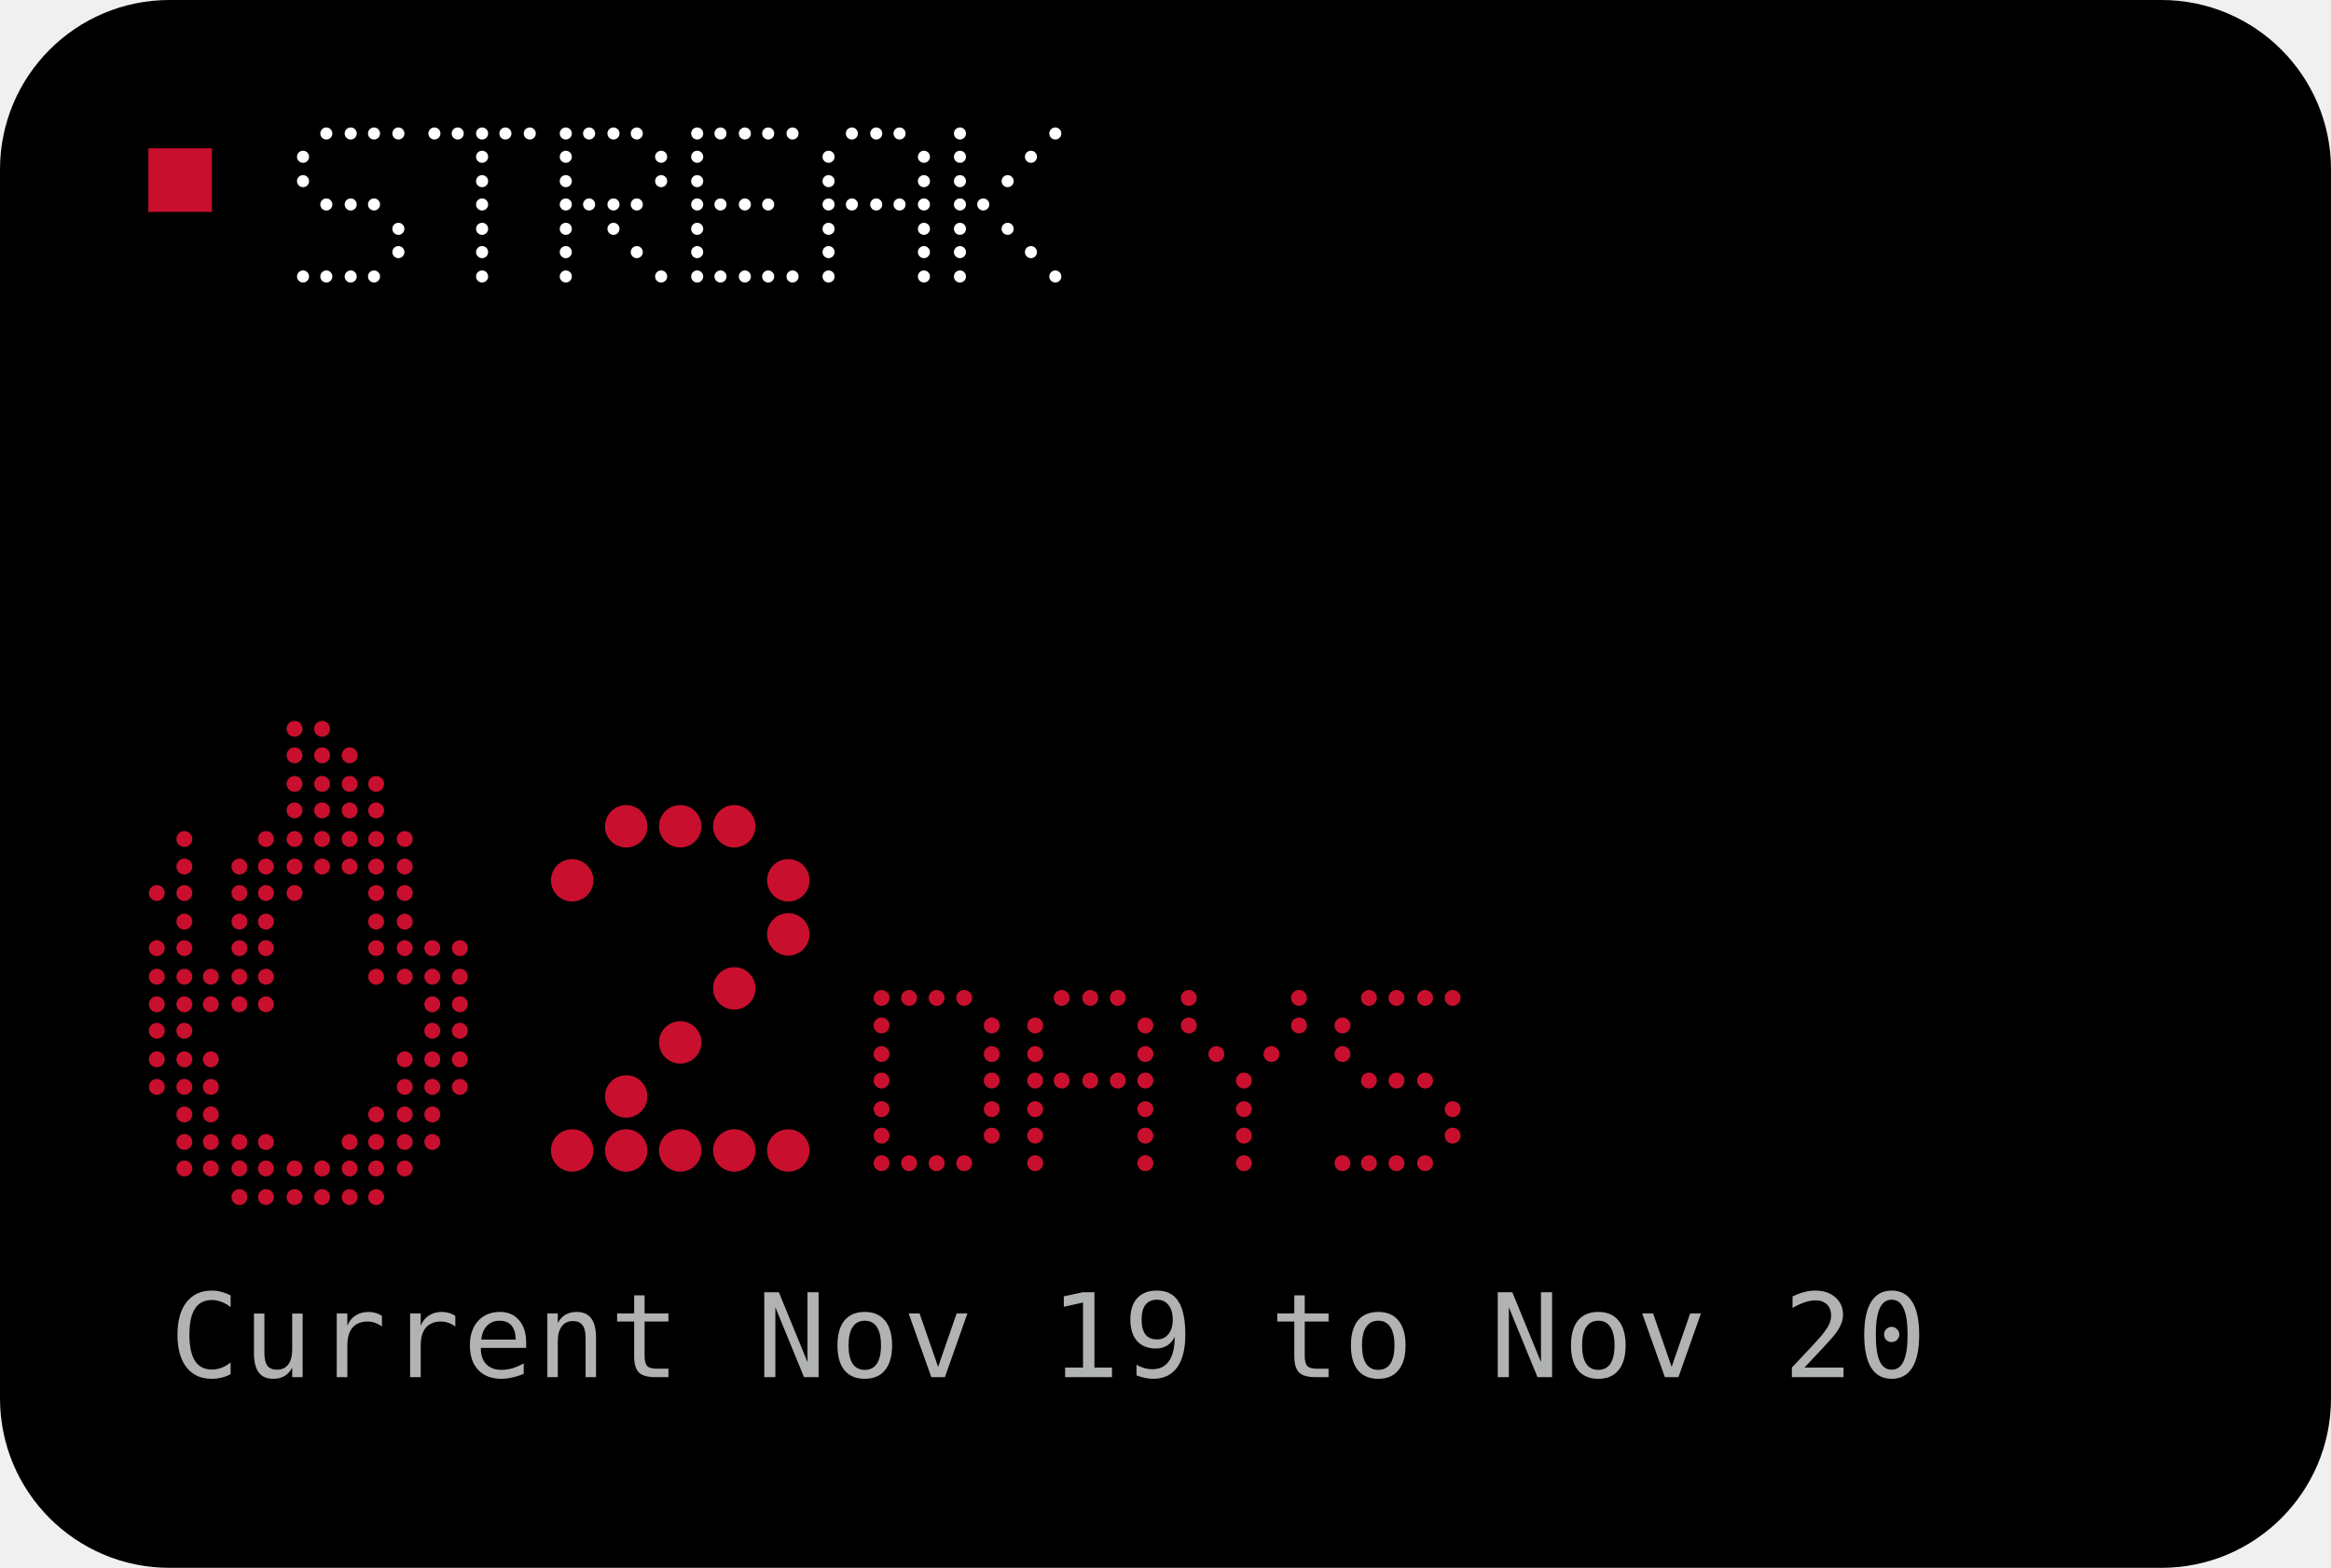
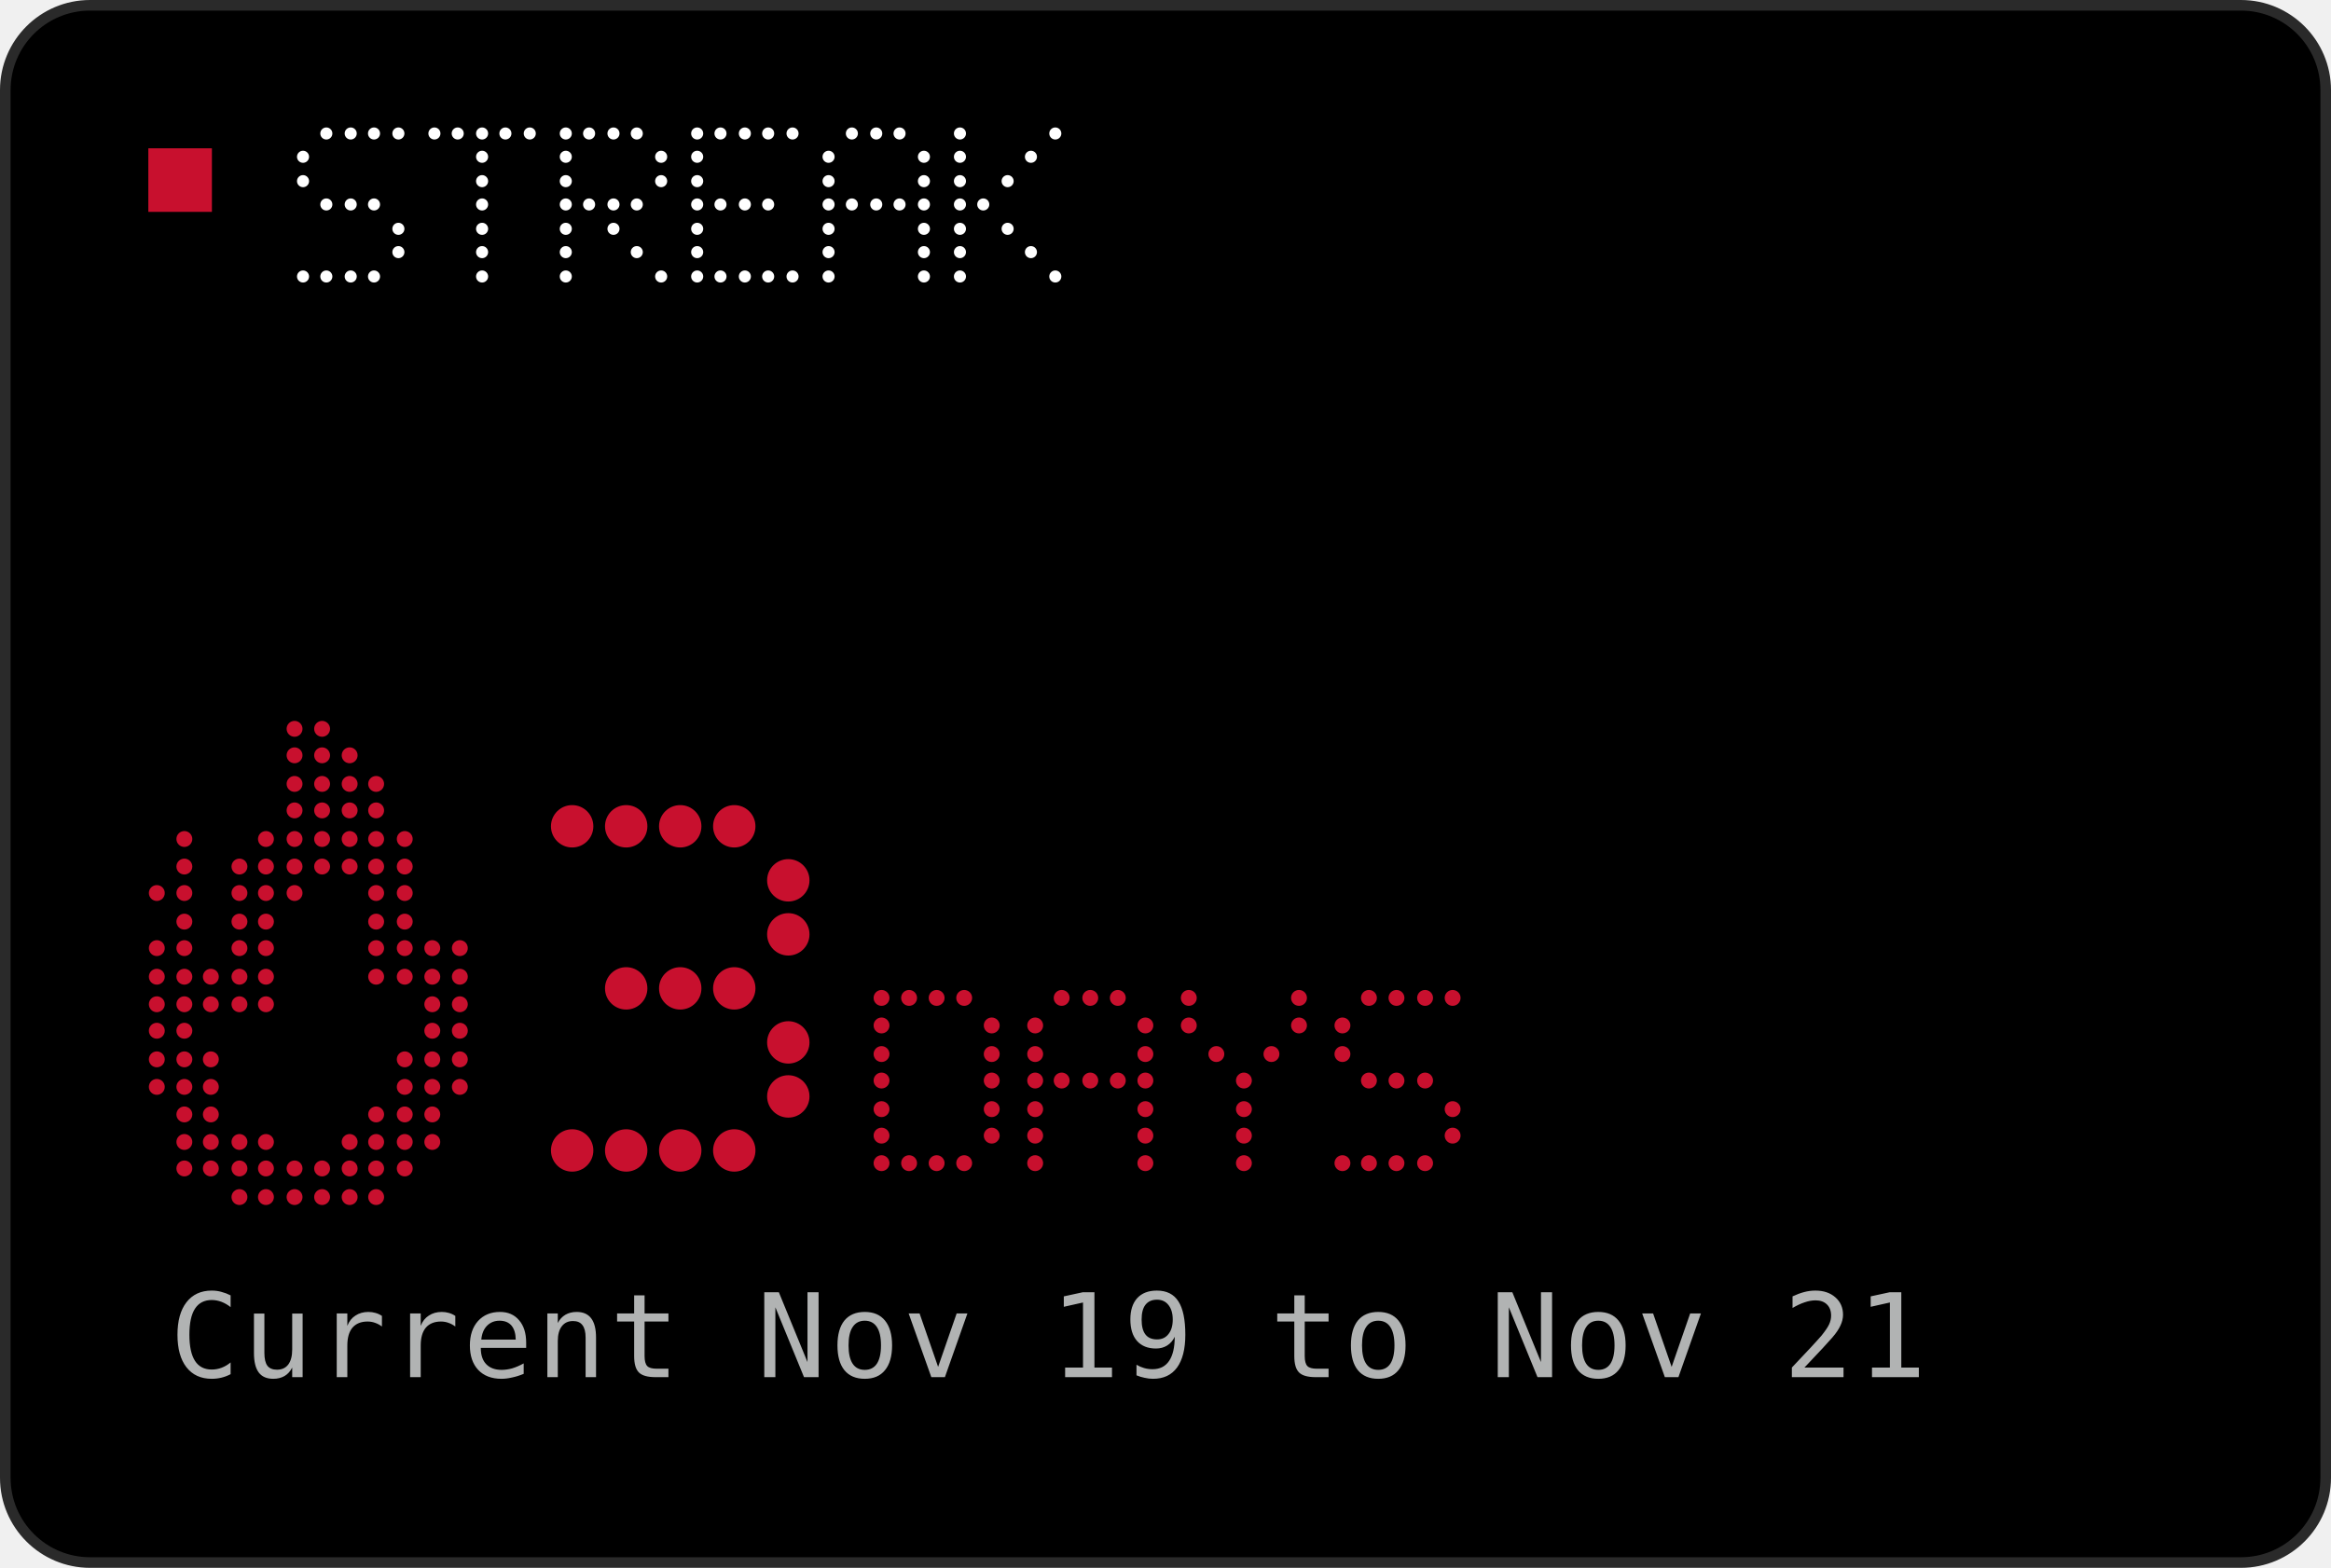
<svg xmlns="http://www.w3.org/2000/svg" width="220" height="148" viewBox="0 0 220 148" role="img">
-   <rect width="220" height="148" rx="16" fill="#000000" />
+   <rect x="0.5" y="0.5" width="219" height="147" rx="8" fill="#000000" stroke="#2A2A2A" />
  <rect x="14" y="14" width="6" height="6" fill="#C8102E" />
  <circle cx="30.8" cy="12.6" r="0.57" fill="#FFFFFF" />
  <circle cx="33.1" cy="12.6" r="0.57" fill="#FFFFFF" />
  <circle cx="35.3" cy="12.6" r="0.57" fill="#FFFFFF" />
  <circle cx="37.6" cy="12.6" r="0.57" fill="#FFFFFF" />
  <circle cx="28.6" cy="14.8" r="0.57" fill="#FFFFFF" />
  <circle cx="28.6" cy="17.1" r="0.57" fill="#FFFFFF" />
  <circle cx="30.8" cy="19.3" r="0.57" fill="#FFFFFF" />
  <circle cx="33.1" cy="19.3" r="0.57" fill="#FFFFFF" />
  <circle cx="35.3" cy="19.3" r="0.57" fill="#FFFFFF" />
  <circle cx="37.6" cy="21.6" r="0.57" fill="#FFFFFF" />
  <circle cx="37.6" cy="23.8" r="0.57" fill="#FFFFFF" />
  <circle cx="28.6" cy="26.1" r="0.57" fill="#FFFFFF" />
  <circle cx="30.8" cy="26.1" r="0.57" fill="#FFFFFF" />
  <circle cx="33.1" cy="26.1" r="0.57" fill="#FFFFFF" />
  <circle cx="35.3" cy="26.1" r="0.57" fill="#FFFFFF" />
  <circle cx="41.0" cy="12.6" r="0.57" fill="#FFFFFF" />
  <circle cx="43.2" cy="12.6" r="0.57" fill="#FFFFFF" />
  <circle cx="45.5" cy="12.6" r="0.57" fill="#FFFFFF" />
  <circle cx="47.7" cy="12.6" r="0.57" fill="#FFFFFF" />
  <circle cx="50.0" cy="12.6" r="0.57" fill="#FFFFFF" />
  <circle cx="45.5" cy="14.8" r="0.57" fill="#FFFFFF" />
  <circle cx="45.5" cy="17.1" r="0.57" fill="#FFFFFF" />
  <circle cx="45.5" cy="19.3" r="0.57" fill="#FFFFFF" />
  <circle cx="45.5" cy="21.6" r="0.57" fill="#FFFFFF" />
  <circle cx="45.5" cy="23.8" r="0.57" fill="#FFFFFF" />
  <circle cx="45.5" cy="26.1" r="0.57" fill="#FFFFFF" />
  <circle cx="53.4" cy="12.6" r="0.57" fill="#FFFFFF" />
  <circle cx="55.6" cy="12.6" r="0.57" fill="#FFFFFF" />
  <circle cx="57.9" cy="12.6" r="0.57" fill="#FFFFFF" />
  <circle cx="60.1" cy="12.6" r="0.57" fill="#FFFFFF" />
  <circle cx="53.4" cy="14.8" r="0.57" fill="#FFFFFF" />
  <circle cx="62.4" cy="14.8" r="0.57" fill="#FFFFFF" />
  <circle cx="53.4" cy="17.1" r="0.57" fill="#FFFFFF" />
  <circle cx="62.4" cy="17.1" r="0.57" fill="#FFFFFF" />
  <circle cx="53.4" cy="19.3" r="0.57" fill="#FFFFFF" />
  <circle cx="55.6" cy="19.3" r="0.57" fill="#FFFFFF" />
  <circle cx="57.9" cy="19.3" r="0.57" fill="#FFFFFF" />
  <circle cx="60.1" cy="19.3" r="0.57" fill="#FFFFFF" />
  <circle cx="53.4" cy="21.6" r="0.57" fill="#FFFFFF" />
  <circle cx="57.9" cy="21.6" r="0.57" fill="#FFFFFF" />
  <circle cx="53.4" cy="23.8" r="0.57" fill="#FFFFFF" />
  <circle cx="60.1" cy="23.8" r="0.57" fill="#FFFFFF" />
  <circle cx="53.4" cy="26.1" r="0.57" fill="#FFFFFF" />
  <circle cx="62.4" cy="26.1" r="0.57" fill="#FFFFFF" />
  <circle cx="65.8" cy="12.6" r="0.57" fill="#FFFFFF" />
  <circle cx="68.0" cy="12.6" r="0.57" fill="#FFFFFF" />
  <circle cx="70.3" cy="12.6" r="0.57" fill="#FFFFFF" />
  <circle cx="72.5" cy="12.6" r="0.57" fill="#FFFFFF" />
  <circle cx="74.8" cy="12.6" r="0.57" fill="#FFFFFF" />
  <circle cx="65.8" cy="14.8" r="0.57" fill="#FFFFFF" />
  <circle cx="65.8" cy="17.1" r="0.57" fill="#FFFFFF" />
  <circle cx="65.8" cy="19.3" r="0.57" fill="#FFFFFF" />
  <circle cx="68.0" cy="19.3" r="0.57" fill="#FFFFFF" />
  <circle cx="70.3" cy="19.3" r="0.57" fill="#FFFFFF" />
  <circle cx="72.5" cy="19.3" r="0.57" fill="#FFFFFF" />
  <circle cx="65.8" cy="21.6" r="0.57" fill="#FFFFFF" />
  <circle cx="65.8" cy="23.8" r="0.57" fill="#FFFFFF" />
  <circle cx="65.8" cy="26.1" r="0.57" fill="#FFFFFF" />
  <circle cx="68.0" cy="26.1" r="0.57" fill="#FFFFFF" />
  <circle cx="70.3" cy="26.1" r="0.57" fill="#FFFFFF" />
  <circle cx="72.5" cy="26.1" r="0.57" fill="#FFFFFF" />
  <circle cx="74.8" cy="26.1" r="0.57" fill="#FFFFFF" />
  <circle cx="80.4" cy="12.6" r="0.57" fill="#FFFFFF" />
  <circle cx="82.7" cy="12.6" r="0.57" fill="#FFFFFF" />
  <circle cx="84.9" cy="12.6" r="0.57" fill="#FFFFFF" />
  <circle cx="78.2" cy="14.8" r="0.57" fill="#FFFFFF" />
  <circle cx="87.2" cy="14.8" r="0.57" fill="#FFFFFF" />
  <circle cx="78.2" cy="17.1" r="0.57" fill="#FFFFFF" />
  <circle cx="87.2" cy="17.1" r="0.57" fill="#FFFFFF" />
  <circle cx="78.2" cy="19.3" r="0.57" fill="#FFFFFF" />
  <circle cx="80.4" cy="19.3" r="0.57" fill="#FFFFFF" />
  <circle cx="82.7" cy="19.3" r="0.57" fill="#FFFFFF" />
  <circle cx="84.9" cy="19.3" r="0.57" fill="#FFFFFF" />
  <circle cx="87.2" cy="19.3" r="0.57" fill="#FFFFFF" />
  <circle cx="78.2" cy="21.6" r="0.57" fill="#FFFFFF" />
  <circle cx="87.2" cy="21.6" r="0.57" fill="#FFFFFF" />
  <circle cx="78.2" cy="23.8" r="0.57" fill="#FFFFFF" />
  <circle cx="87.2" cy="23.8" r="0.57" fill="#FFFFFF" />
  <circle cx="78.2" cy="26.1" r="0.57" fill="#FFFFFF" />
  <circle cx="87.2" cy="26.1" r="0.57" fill="#FFFFFF" />
  <circle cx="90.6" cy="12.6" r="0.57" fill="#FFFFFF" />
  <circle cx="99.6" cy="12.6" r="0.57" fill="#FFFFFF" />
  <circle cx="90.6" cy="14.8" r="0.57" fill="#FFFFFF" />
  <circle cx="97.3" cy="14.8" r="0.57" fill="#FFFFFF" />
  <circle cx="90.6" cy="17.1" r="0.57" fill="#FFFFFF" />
  <circle cx="95.1" cy="17.1" r="0.57" fill="#FFFFFF" />
  <circle cx="90.6" cy="19.3" r="0.57" fill="#FFFFFF" />
  <circle cx="92.8" cy="19.3" r="0.57" fill="#FFFFFF" />
  <circle cx="90.6" cy="21.6" r="0.57" fill="#FFFFFF" />
  <circle cx="95.1" cy="21.6" r="0.57" fill="#FFFFFF" />
  <circle cx="90.6" cy="23.8" r="0.57" fill="#FFFFFF" />
  <circle cx="97.3" cy="23.8" r="0.57" fill="#FFFFFF" />
  <circle cx="90.6" cy="26.1" r="0.57" fill="#FFFFFF" />
  <circle cx="99.6" cy="26.1" r="0.57" fill="#FFFFFF" />
  <circle cx="27.8" cy="68.8" r="0.75" fill="#C8102E" />
  <circle cx="30.4" cy="68.8" r="0.75" fill="#C8102E" />
  <circle cx="27.8" cy="71.3" r="0.75" fill="#C8102E" />
  <circle cx="30.4" cy="71.3" r="0.75" fill="#C8102E" />
  <circle cx="33.0" cy="71.3" r="0.75" fill="#C8102E" />
  <circle cx="27.8" cy="74.0" r="0.75" fill="#C8102E" />
  <circle cx="30.4" cy="74.0" r="0.75" fill="#C8102E" />
  <circle cx="33.0" cy="74.0" r="0.75" fill="#C8102E" />
  <circle cx="35.5" cy="74.0" r="0.75" fill="#C8102E" />
  <circle cx="27.8" cy="76.5" r="0.75" fill="#C8102E" />
  <circle cx="30.4" cy="76.5" r="0.75" fill="#C8102E" />
  <circle cx="33.0" cy="76.5" r="0.75" fill="#C8102E" />
  <circle cx="35.5" cy="76.5" r="0.75" fill="#C8102E" />
  <circle cx="17.4" cy="79.2" r="0.75" fill="#C8102E" />
  <circle cx="25.1" cy="79.2" r="0.75" fill="#C8102E" />
  <circle cx="27.8" cy="79.2" r="0.75" fill="#C8102E" />
  <circle cx="30.4" cy="79.2" r="0.75" fill="#C8102E" />
  <circle cx="33.0" cy="79.2" r="0.75" fill="#C8102E" />
  <circle cx="35.5" cy="79.2" r="0.75" fill="#C8102E" />
  <circle cx="38.2" cy="79.2" r="0.75" fill="#C8102E" />
  <circle cx="17.4" cy="81.8" r="0.75" fill="#C8102E" />
  <circle cx="22.6" cy="81.8" r="0.75" fill="#C8102E" />
  <circle cx="25.1" cy="81.8" r="0.75" fill="#C8102E" />
  <circle cx="27.8" cy="81.8" r="0.75" fill="#C8102E" />
  <circle cx="30.4" cy="81.8" r="0.75" fill="#C8102E" />
  <circle cx="33.0" cy="81.8" r="0.75" fill="#C8102E" />
  <circle cx="35.5" cy="81.8" r="0.75" fill="#C8102E" />
  <circle cx="38.2" cy="81.8" r="0.75" fill="#C8102E" />
  <circle cx="14.8" cy="84.3" r="0.75" fill="#C8102E" />
  <circle cx="17.4" cy="84.3" r="0.75" fill="#C8102E" />
  <circle cx="22.6" cy="84.3" r="0.75" fill="#C8102E" />
  <circle cx="25.1" cy="84.3" r="0.75" fill="#C8102E" />
  <circle cx="27.8" cy="84.3" r="0.75" fill="#C8102E" />
  <circle cx="35.5" cy="84.3" r="0.75" fill="#C8102E" />
  <circle cx="38.2" cy="84.3" r="0.75" fill="#C8102E" />
  <circle cx="17.4" cy="87.0" r="0.75" fill="#C8102E" />
  <circle cx="22.6" cy="87.0" r="0.75" fill="#C8102E" />
  <circle cx="25.1" cy="87.0" r="0.75" fill="#C8102E" />
  <circle cx="35.5" cy="87.0" r="0.75" fill="#C8102E" />
  <circle cx="38.2" cy="87.0" r="0.75" fill="#C8102E" />
  <circle cx="14.8" cy="89.5" r="0.75" fill="#C8102E" />
  <circle cx="17.4" cy="89.5" r="0.75" fill="#C8102E" />
  <circle cx="22.6" cy="89.5" r="0.75" fill="#C8102E" />
  <circle cx="25.1" cy="89.5" r="0.75" fill="#C8102E" />
  <circle cx="35.5" cy="89.5" r="0.75" fill="#C8102E" />
  <circle cx="38.2" cy="89.5" r="0.75" fill="#C8102E" />
  <circle cx="40.8" cy="89.5" r="0.75" fill="#C8102E" />
  <circle cx="43.4" cy="89.5" r="0.75" fill="#C8102E" />
  <circle cx="14.8" cy="92.2" r="0.75" fill="#C8102E" />
  <circle cx="17.4" cy="92.2" r="0.75" fill="#C8102E" />
  <circle cx="19.9" cy="92.2" r="0.75" fill="#C8102E" />
  <circle cx="22.6" cy="92.2" r="0.75" fill="#C8102E" />
  <circle cx="25.1" cy="92.2" r="0.75" fill="#C8102E" />
  <circle cx="35.5" cy="92.2" r="0.75" fill="#C8102E" />
  <circle cx="38.2" cy="92.2" r="0.75" fill="#C8102E" />
  <circle cx="40.8" cy="92.2" r="0.75" fill="#C8102E" />
  <circle cx="43.4" cy="92.2" r="0.75" fill="#C8102E" />
  <circle cx="14.8" cy="94.8" r="0.75" fill="#C8102E" />
  <circle cx="17.4" cy="94.8" r="0.75" fill="#C8102E" />
  <circle cx="19.9" cy="94.8" r="0.75" fill="#C8102E" />
  <circle cx="22.6" cy="94.8" r="0.75" fill="#C8102E" />
  <circle cx="25.1" cy="94.8" r="0.75" fill="#C8102E" />
  <circle cx="40.8" cy="94.8" r="0.75" fill="#C8102E" />
  <circle cx="43.4" cy="94.8" r="0.75" fill="#C8102E" />
  <circle cx="14.8" cy="97.3" r="0.75" fill="#C8102E" />
  <circle cx="17.4" cy="97.3" r="0.75" fill="#C8102E" />
  <circle cx="40.8" cy="97.3" r="0.75" fill="#C8102E" />
  <circle cx="43.4" cy="97.3" r="0.75" fill="#C8102E" />
  <circle cx="14.8" cy="100.0" r="0.75" fill="#C8102E" />
  <circle cx="17.4" cy="100.0" r="0.75" fill="#C8102E" />
  <circle cx="19.9" cy="100.0" r="0.75" fill="#C8102E" />
  <circle cx="38.2" cy="100.0" r="0.75" fill="#C8102E" />
  <circle cx="40.8" cy="100.0" r="0.75" fill="#C8102E" />
  <circle cx="43.4" cy="100.0" r="0.75" fill="#C8102E" />
  <circle cx="14.8" cy="102.6" r="0.75" fill="#C8102E" />
  <circle cx="17.4" cy="102.6" r="0.75" fill="#C8102E" />
  <circle cx="19.9" cy="102.6" r="0.75" fill="#C8102E" />
  <circle cx="38.2" cy="102.6" r="0.75" fill="#C8102E" />
  <circle cx="40.8" cy="102.6" r="0.75" fill="#C8102E" />
  <circle cx="43.4" cy="102.6" r="0.75" fill="#C8102E" />
  <circle cx="17.4" cy="105.2" r="0.75" fill="#C8102E" />
  <circle cx="19.9" cy="105.2" r="0.75" fill="#C8102E" />
  <circle cx="35.5" cy="105.2" r="0.75" fill="#C8102E" />
  <circle cx="38.2" cy="105.2" r="0.75" fill="#C8102E" />
  <circle cx="40.8" cy="105.2" r="0.75" fill="#C8102E" />
  <circle cx="17.4" cy="107.8" r="0.75" fill="#C8102E" />
  <circle cx="19.9" cy="107.8" r="0.75" fill="#C8102E" />
  <circle cx="22.6" cy="107.8" r="0.75" fill="#C8102E" />
  <circle cx="25.1" cy="107.8" r="0.75" fill="#C8102E" />
  <circle cx="33.0" cy="107.8" r="0.75" fill="#C8102E" />
  <circle cx="35.5" cy="107.8" r="0.75" fill="#C8102E" />
  <circle cx="38.2" cy="107.8" r="0.75" fill="#C8102E" />
  <circle cx="40.8" cy="107.8" r="0.75" fill="#C8102E" />
  <circle cx="17.4" cy="110.3" r="0.75" fill="#C8102E" />
  <circle cx="19.9" cy="110.3" r="0.75" fill="#C8102E" />
  <circle cx="22.6" cy="110.3" r="0.75" fill="#C8102E" />
  <circle cx="25.1" cy="110.3" r="0.75" fill="#C8102E" />
  <circle cx="27.8" cy="110.3" r="0.75" fill="#C8102E" />
  <circle cx="30.4" cy="110.3" r="0.75" fill="#C8102E" />
  <circle cx="33.0" cy="110.3" r="0.75" fill="#C8102E" />
  <circle cx="35.5" cy="110.3" r="0.75" fill="#C8102E" />
  <circle cx="38.2" cy="110.3" r="0.75" fill="#C8102E" />
  <circle cx="22.6" cy="113.0" r="0.75" fill="#C8102E" />
  <circle cx="25.1" cy="113.0" r="0.75" fill="#C8102E" />
  <circle cx="27.8" cy="113.0" r="0.75" fill="#C8102E" />
  <circle cx="30.4" cy="113.0" r="0.75" fill="#C8102E" />
  <circle cx="33.0" cy="113.0" r="0.75" fill="#C8102E" />
  <circle cx="35.5" cy="113.0" r="0.75" fill="#C8102E" />
+   <circle cx="54.0" cy="78.0" r="2.00" fill="#C8102E" />
  <circle cx="59.1" cy="78.0" r="2.00" fill="#C8102E" />
  <circle cx="64.2" cy="78.0" r="2.00" fill="#C8102E" />
  <circle cx="69.3" cy="78.0" r="2.00" fill="#C8102E" />
-   <circle cx="54.0" cy="83.1" r="2.00" fill="#C8102E" />
  <circle cx="74.4" cy="83.1" r="2.00" fill="#C8102E" />
  <circle cx="74.4" cy="88.2" r="2.00" fill="#C8102E" />
+   <circle cx="59.1" cy="93.3" r="2.00" fill="#C8102E" />
+   <circle cx="64.2" cy="93.3" r="2.00" fill="#C8102E" />
  <circle cx="69.3" cy="93.3" r="2.00" fill="#C8102E" />
-   <circle cx="64.2" cy="98.4" r="2.00" fill="#C8102E" />
-   <circle cx="59.1" cy="103.5" r="2.00" fill="#C8102E" />
+   <circle cx="74.4" cy="98.4" r="2.00" fill="#C8102E" />
+   <circle cx="74.4" cy="103.5" r="2.00" fill="#C8102E" />
  <circle cx="54.0" cy="108.6" r="2.00" fill="#C8102E" />
  <circle cx="59.1" cy="108.6" r="2.00" fill="#C8102E" />
  <circle cx="64.2" cy="108.6" r="2.00" fill="#C8102E" />
  <circle cx="69.3" cy="108.6" r="2.00" fill="#C8102E" />
-   <circle cx="74.4" cy="108.6" r="2.00" fill="#C8102E" />
  <circle cx="83.2" cy="94.2" r="0.75" fill="#C8102E" />
  <circle cx="85.8" cy="94.2" r="0.75" fill="#C8102E" />
  <circle cx="88.4" cy="94.2" r="0.75" fill="#C8102E" />
  <circle cx="91.0" cy="94.2" r="0.75" fill="#C8102E" />
  <circle cx="83.2" cy="96.8" r="0.75" fill="#C8102E" />
  <circle cx="93.6" cy="96.8" r="0.75" fill="#C8102E" />
  <circle cx="83.2" cy="99.5" r="0.75" fill="#C8102E" />
  <circle cx="93.6" cy="99.5" r="0.75" fill="#C8102E" />
  <circle cx="83.2" cy="102.0" r="0.75" fill="#C8102E" />
  <circle cx="93.6" cy="102.0" r="0.75" fill="#C8102E" />
  <circle cx="83.2" cy="104.7" r="0.75" fill="#C8102E" />
  <circle cx="93.6" cy="104.7" r="0.75" fill="#C8102E" />
  <circle cx="83.2" cy="107.2" r="0.75" fill="#C8102E" />
  <circle cx="93.6" cy="107.2" r="0.75" fill="#C8102E" />
  <circle cx="83.2" cy="109.8" r="0.75" fill="#C8102E" />
  <circle cx="85.8" cy="109.8" r="0.75" fill="#C8102E" />
  <circle cx="88.4" cy="109.8" r="0.75" fill="#C8102E" />
  <circle cx="91.0" cy="109.8" r="0.75" fill="#C8102E" />
  <circle cx="100.2" cy="94.2" r="0.75" fill="#C8102E" />
  <circle cx="102.9" cy="94.2" r="0.75" fill="#C8102E" />
  <circle cx="105.5" cy="94.2" r="0.75" fill="#C8102E" />
  <circle cx="97.7" cy="96.8" r="0.75" fill="#C8102E" />
  <circle cx="108.1" cy="96.8" r="0.75" fill="#C8102E" />
  <circle cx="97.7" cy="99.5" r="0.75" fill="#C8102E" />
  <circle cx="108.1" cy="99.5" r="0.75" fill="#C8102E" />
  <circle cx="97.7" cy="102.0" r="0.75" fill="#C8102E" />
  <circle cx="100.2" cy="102.0" r="0.75" fill="#C8102E" />
  <circle cx="102.9" cy="102.0" r="0.75" fill="#C8102E" />
  <circle cx="105.5" cy="102.0" r="0.75" fill="#C8102E" />
  <circle cx="108.1" cy="102.0" r="0.75" fill="#C8102E" />
  <circle cx="97.7" cy="104.7" r="0.75" fill="#C8102E" />
  <circle cx="108.1" cy="104.7" r="0.75" fill="#C8102E" />
  <circle cx="97.7" cy="107.2" r="0.75" fill="#C8102E" />
  <circle cx="108.1" cy="107.2" r="0.75" fill="#C8102E" />
  <circle cx="97.7" cy="109.8" r="0.75" fill="#C8102E" />
  <circle cx="108.1" cy="109.8" r="0.75" fill="#C8102E" />
  <circle cx="112.2" cy="94.2" r="0.75" fill="#C8102E" />
  <circle cx="122.6" cy="94.2" r="0.75" fill="#C8102E" />
  <circle cx="112.2" cy="96.8" r="0.75" fill="#C8102E" />
  <circle cx="122.6" cy="96.8" r="0.75" fill="#C8102E" />
  <circle cx="114.8" cy="99.5" r="0.75" fill="#C8102E" />
  <circle cx="120.0" cy="99.5" r="0.75" fill="#C8102E" />
  <circle cx="117.4" cy="102.0" r="0.75" fill="#C8102E" />
  <circle cx="117.4" cy="104.7" r="0.75" fill="#C8102E" />
  <circle cx="117.4" cy="107.2" r="0.75" fill="#C8102E" />
  <circle cx="117.4" cy="109.8" r="0.75" fill="#C8102E" />
  <circle cx="129.2" cy="94.2" r="0.75" fill="#C8102E" />
  <circle cx="131.8" cy="94.2" r="0.75" fill="#C8102E" />
  <circle cx="134.5" cy="94.2" r="0.75" fill="#C8102E" />
  <circle cx="137.1" cy="94.2" r="0.75" fill="#C8102E" />
  <circle cx="126.7" cy="96.8" r="0.75" fill="#C8102E" />
  <circle cx="126.7" cy="99.5" r="0.75" fill="#C8102E" />
  <circle cx="129.2" cy="102.0" r="0.75" fill="#C8102E" />
  <circle cx="131.8" cy="102.0" r="0.75" fill="#C8102E" />
  <circle cx="134.5" cy="102.0" r="0.75" fill="#C8102E" />
  <circle cx="137.1" cy="104.7" r="0.75" fill="#C8102E" />
  <circle cx="137.1" cy="107.2" r="0.75" fill="#C8102E" />
  <circle cx="126.7" cy="109.8" r="0.75" fill="#C8102E" />
  <circle cx="129.2" cy="109.8" r="0.75" fill="#C8102E" />
  <circle cx="131.8" cy="109.8" r="0.75" fill="#C8102E" />
  <circle cx="134.5" cy="109.8" r="0.75" fill="#C8102E" />
-   <text x="16" y="130" fill="#B1B3B3" text-anchor="start" font-family="ui-monospace, Geist Mono, monospace" font-size="11" letter-spacing="0.3" dominant-baseline="auto">Current Nov 19 to Nov 20</text>
+   <text x="16" y="130" fill="#B1B3B3" text-anchor="start" font-family="ui-monospace, Geist Mono, monospace" font-size="11" letter-spacing="0.3" dominant-baseline="auto">Current Nov 19 to Nov 21</text>
</svg>
